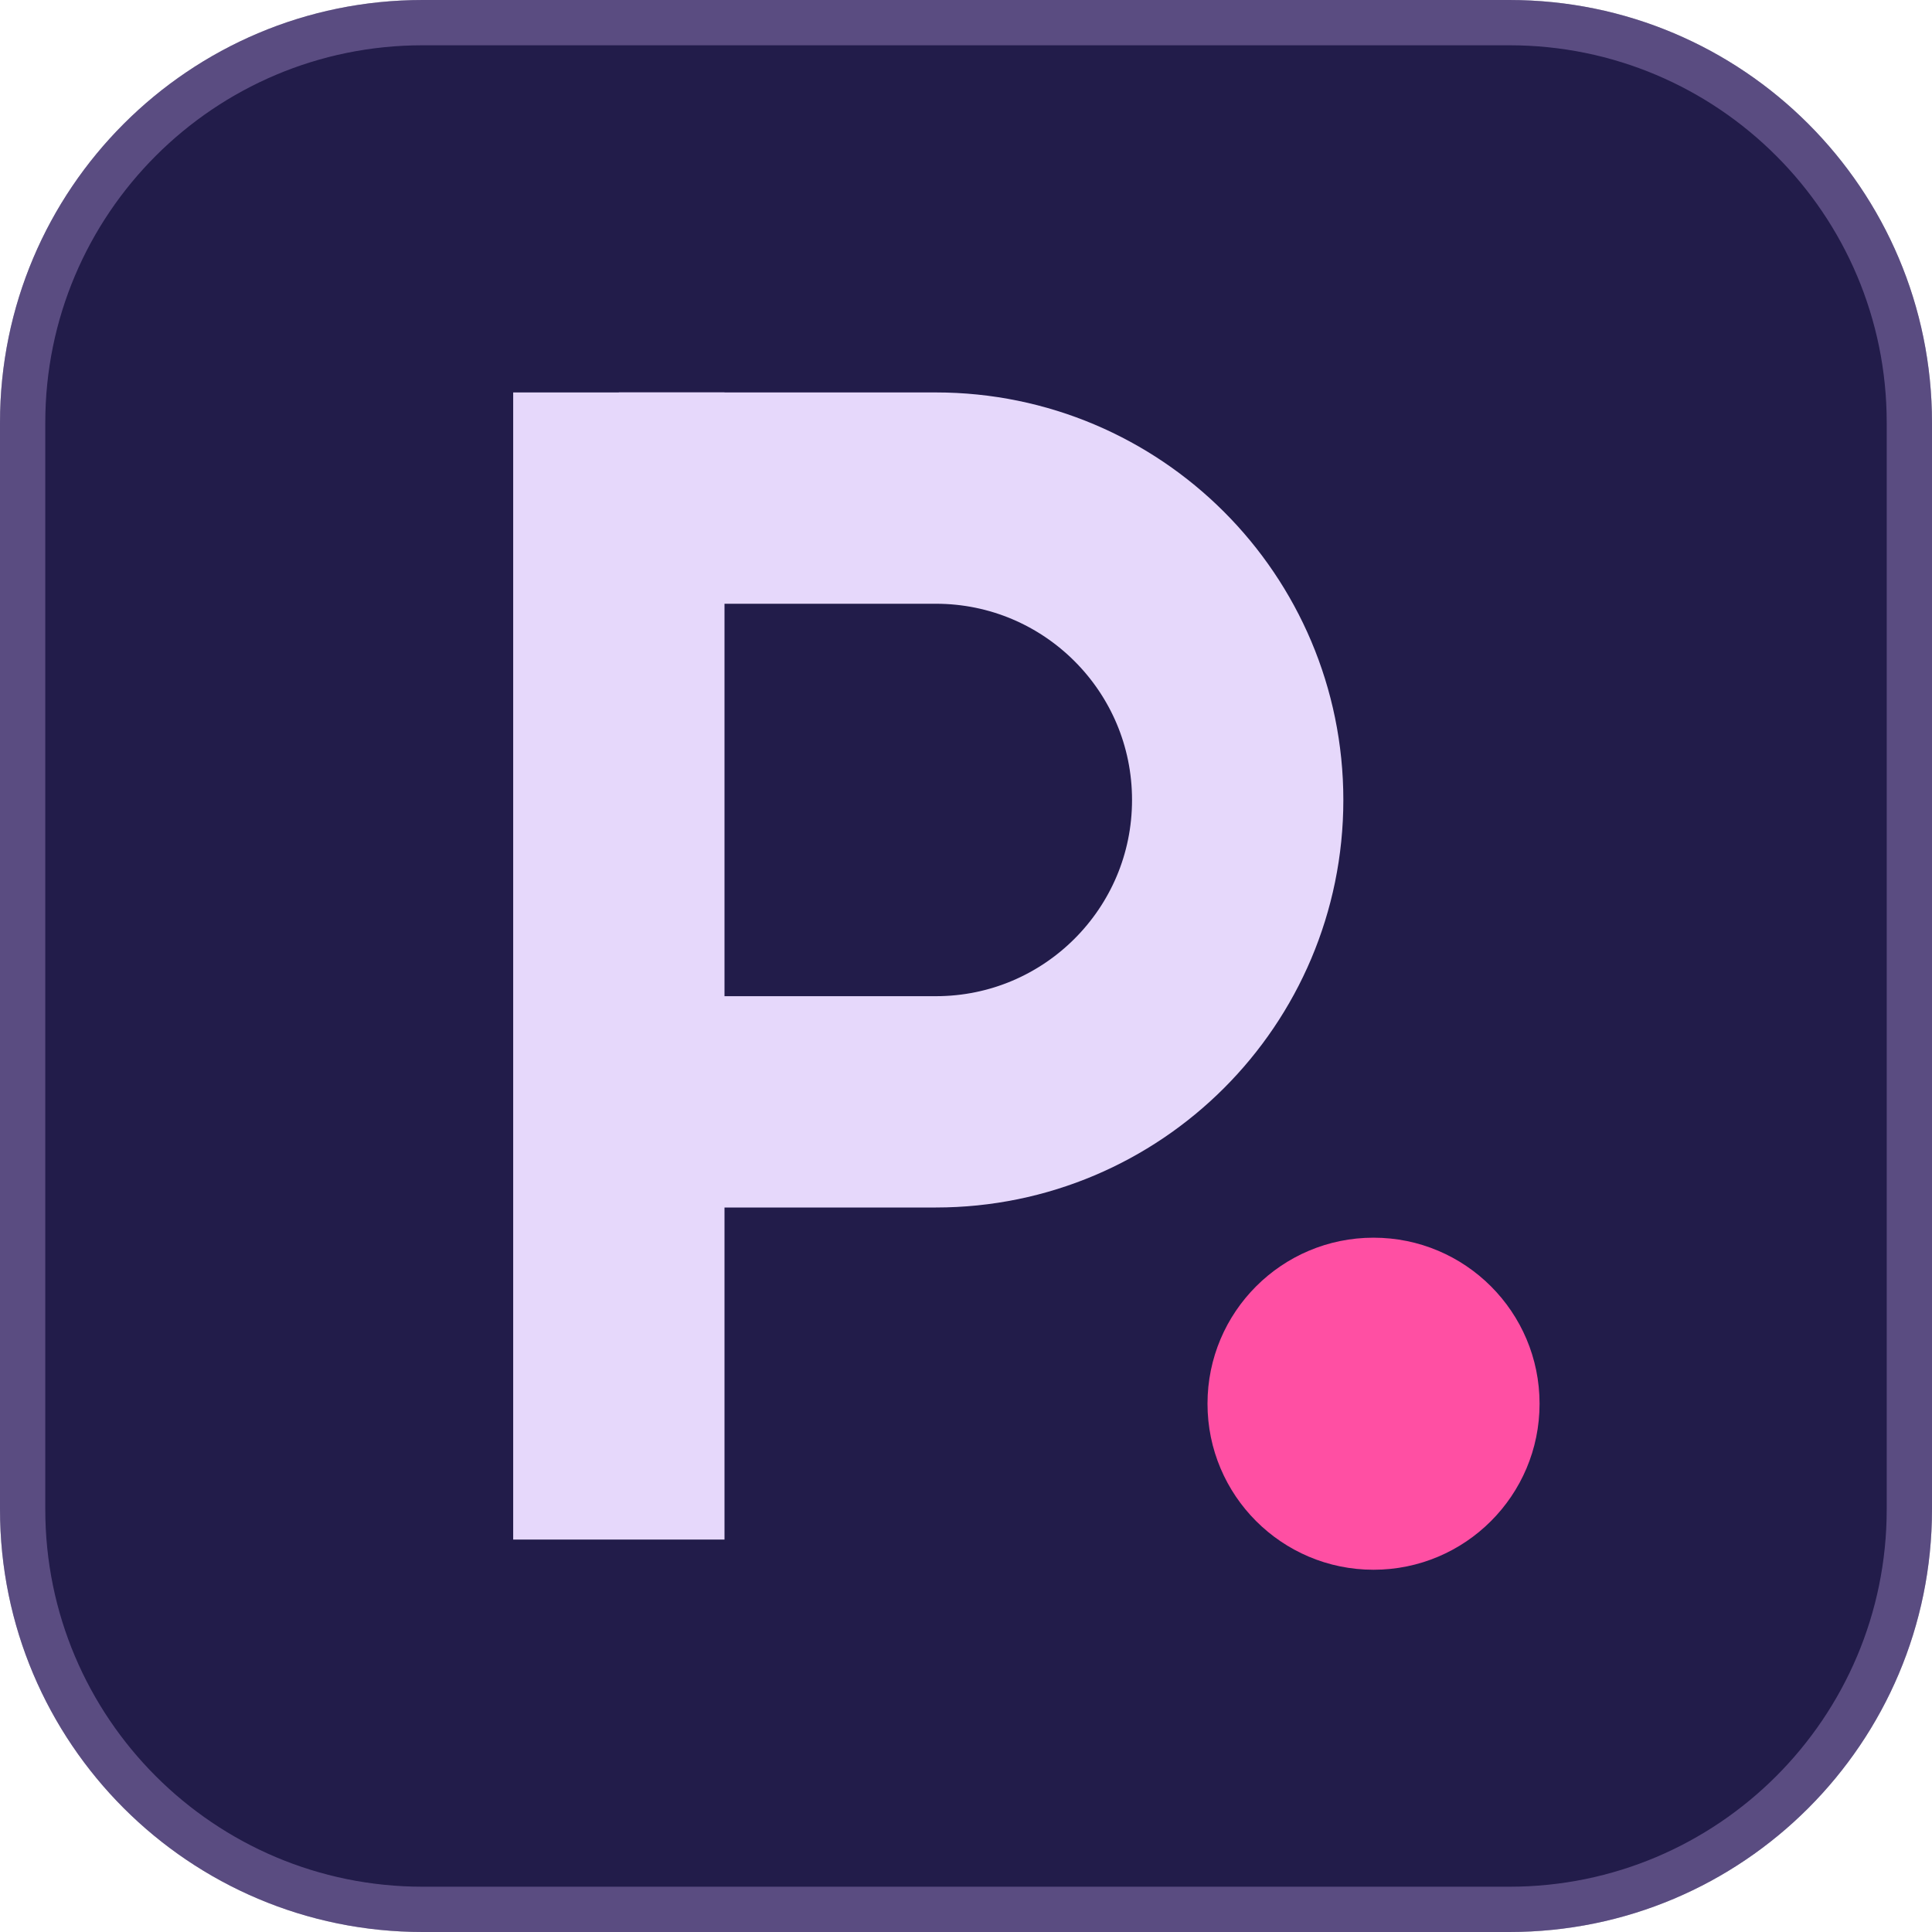
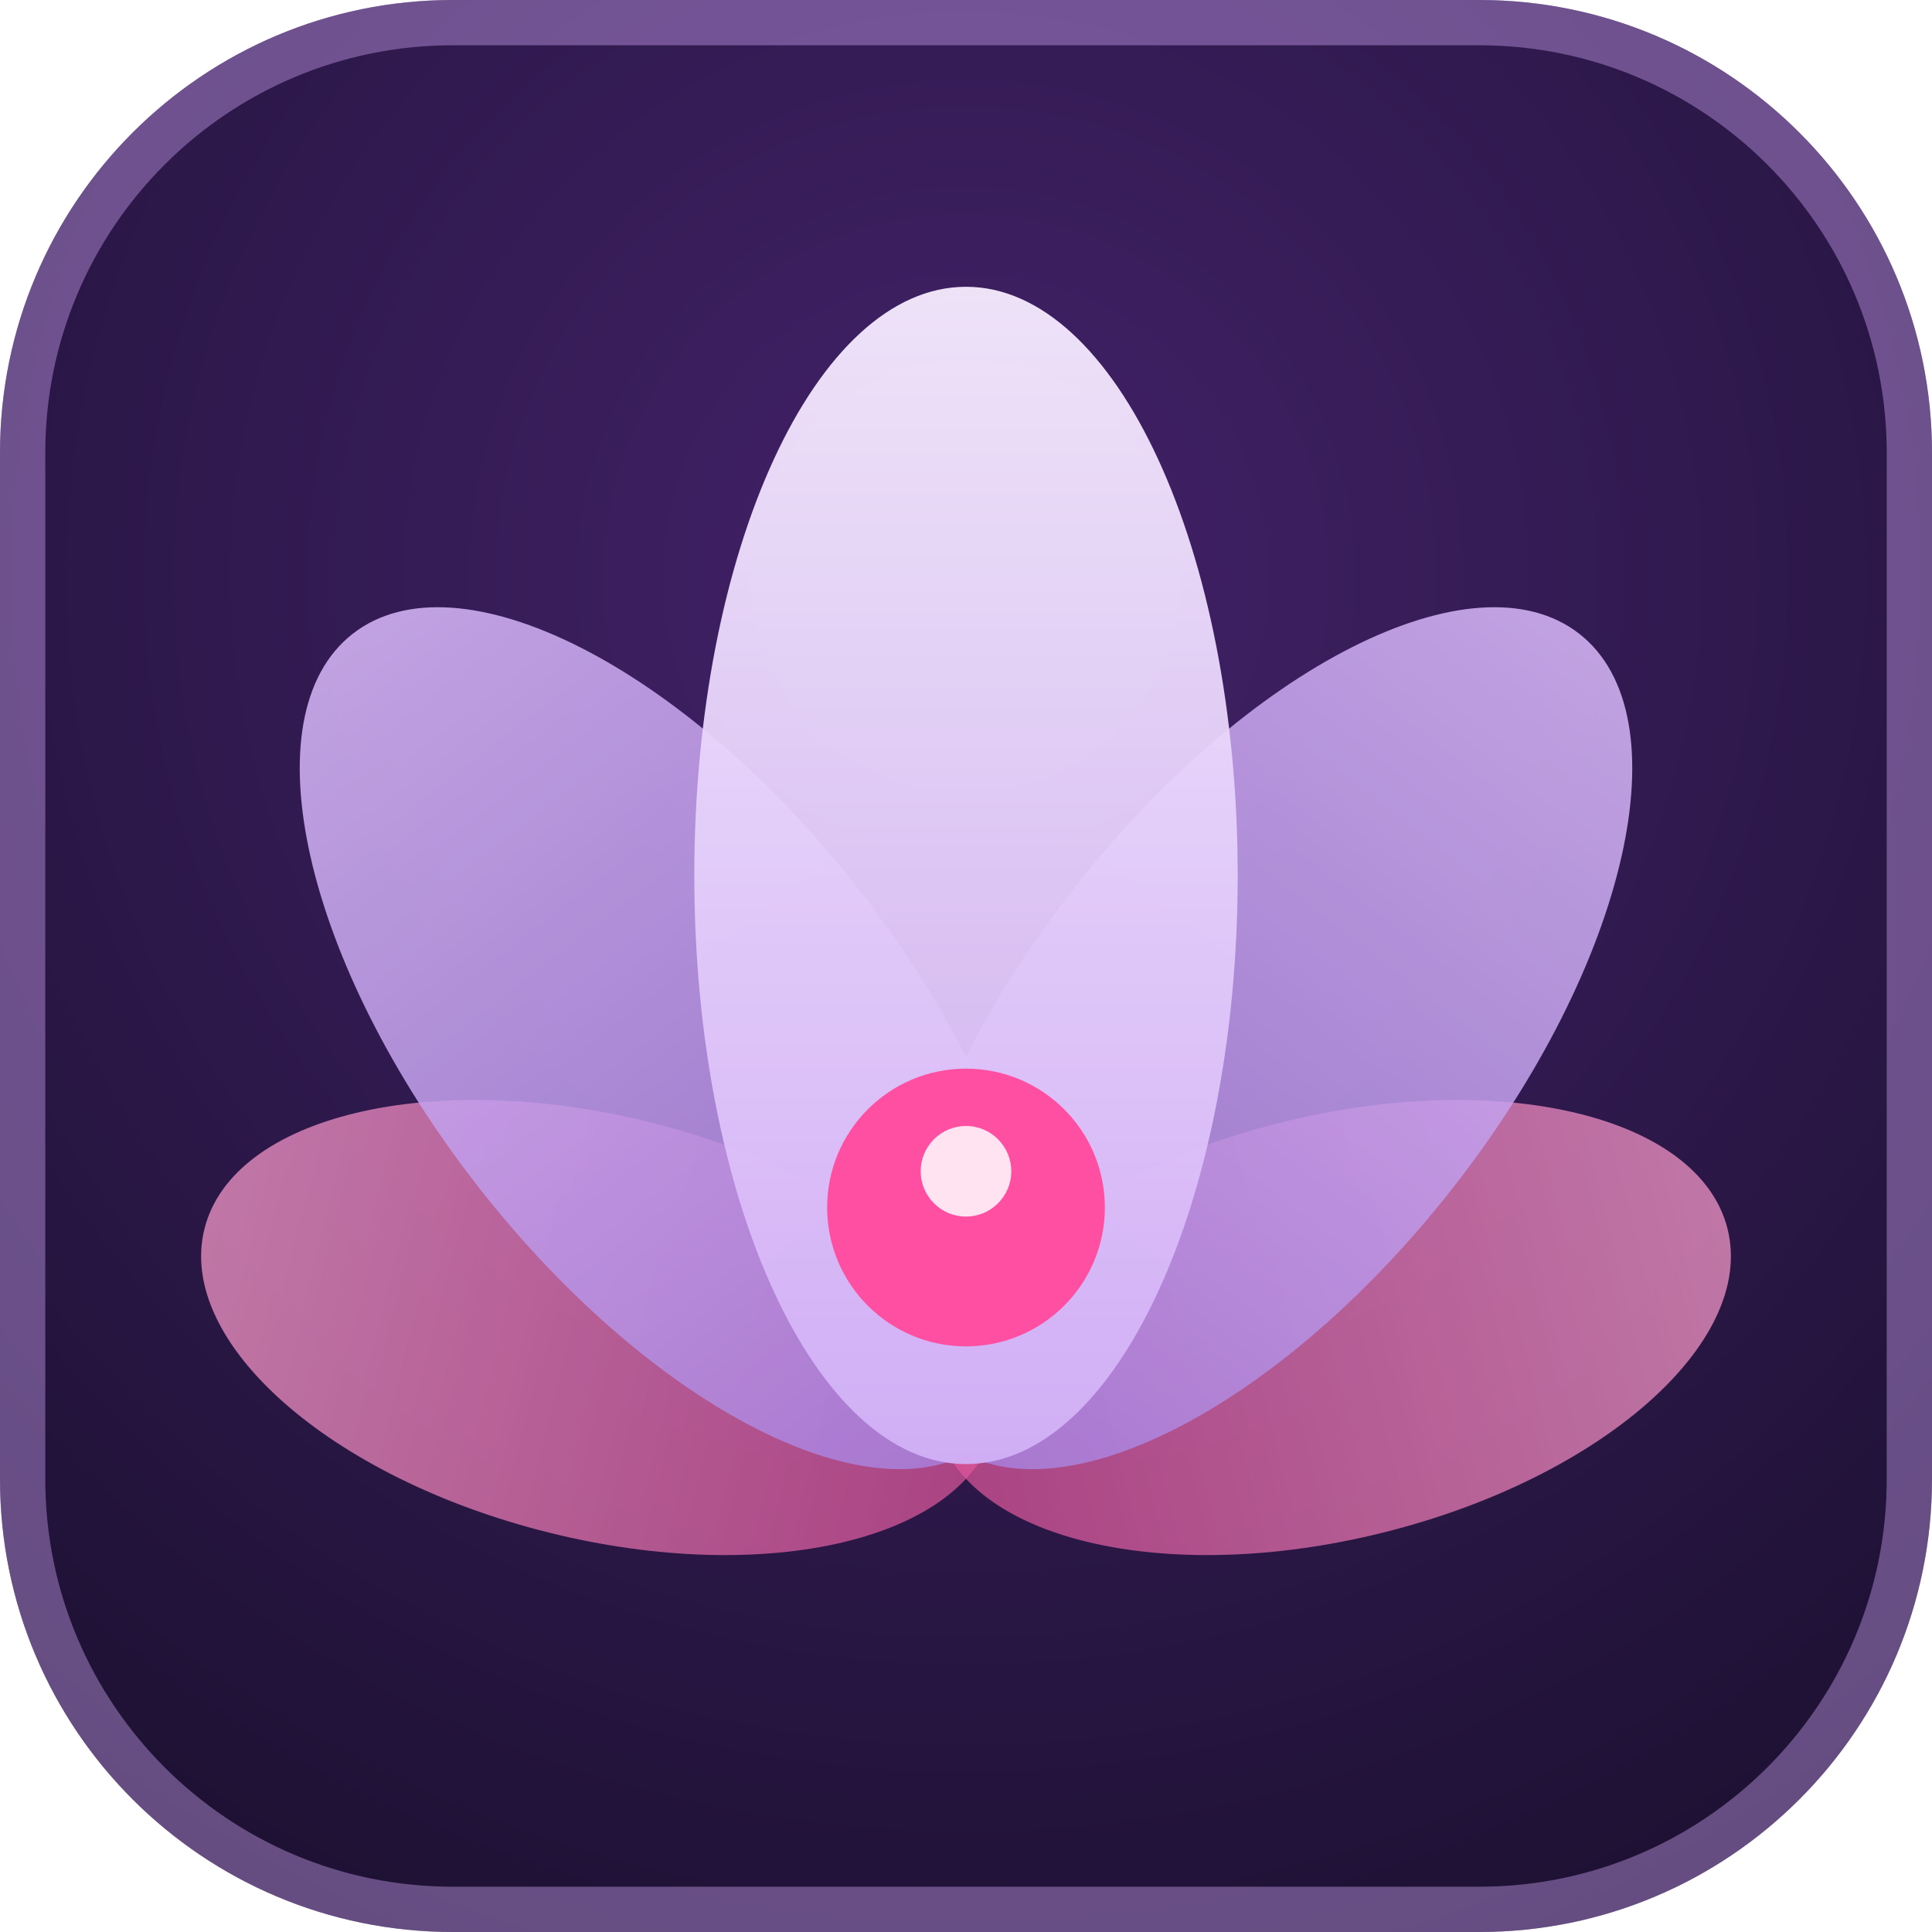
<svg xmlns="http://www.w3.org/2000/svg" viewBox="0 0 64 64">
-   <rect width="64" height="64" rx="14" fill="#221c4a" />
-   <rect x="0.75" y="0.75" width="62.5" height="62.5" rx="13.25" fill="none" stroke="#c4a7e7" stroke-opacity=".35" stroke-width="1.5" />
-   <path d="M17 13h7v38h-7z" fill="#e6d8fb" />
-   <path d="M20.5 16.5H31a10 10 0 0 1 0 20H20.5" fill="none" stroke="#e6d8fb" stroke-width="7" />
-   <circle cx="45.5" cy="46.5" r="5.5" fill="#ff4fa3" />
+   <defs>
+     <radialGradient id="bg" cx="50%" cy="30%" r="80%">
+       <stop offset="0" stop-color="#43226a" />
+       <stop offset="1" stop-color="#1b1030" />
+     </radialGradient>
+     <linearGradient id="c" x1="0" y1="0" x2="0" y2="1">
+       <stop offset="0" stop-color="#f7ecff" />
+       <stop offset="1" stop-color="#d2b0f7" />
+     </linearGradient>
+     <linearGradient id="s" x1="0" y1="0" x2="0" y2="1">
+       <stop offset="0" stop-color="#d9b9fa" />
+       <stop offset="1" stop-color="#a77fdc" />
+     </linearGradient>
+     <linearGradient id="o" x1="0" y1="0" x2="0" y2="1">
+       <stop offset="0" stop-color="#ff9fd0" />
+       <stop offset="1" stop-color="#e0559b" />
+     </linearGradient>
+   </defs>
+   <rect width="64" height="64" rx="15" fill="url(#bg)" />
+   <rect x=".75" y=".75" width="62.5" height="62.5" rx="14.25" fill="none" stroke="#d2a8f7" stroke-opacity=".4" stroke-width="1.5" />
+   <g transform="translate(32 47)">
+     <ellipse cy="-12.5" rx="7" ry="13.5" fill="url(#o)" opacity=".7" transform="rotate(-76)" />
+     <ellipse cy="-12.5" rx="7" ry="13.5" fill="url(#o)" opacity=".7" transform="rotate(76)" />
+     <ellipse cy="-16" rx="8" ry="17" fill="url(#s)" opacity=".85" transform="rotate(-38)" />
+     <ellipse cy="-16" rx="8" ry="17" fill="url(#s)" opacity=".85" transform="rotate(38)" />
+     <ellipse cy="-18" rx="9" ry="19.5" fill="url(#c)" opacity=".95" />
+     <circle cy="-7" r="4.6" fill="#ff4fa3" />
+     <circle cy="-8.2" r="1.5" fill="#ffe3f1" />
+   </g>
</svg>
